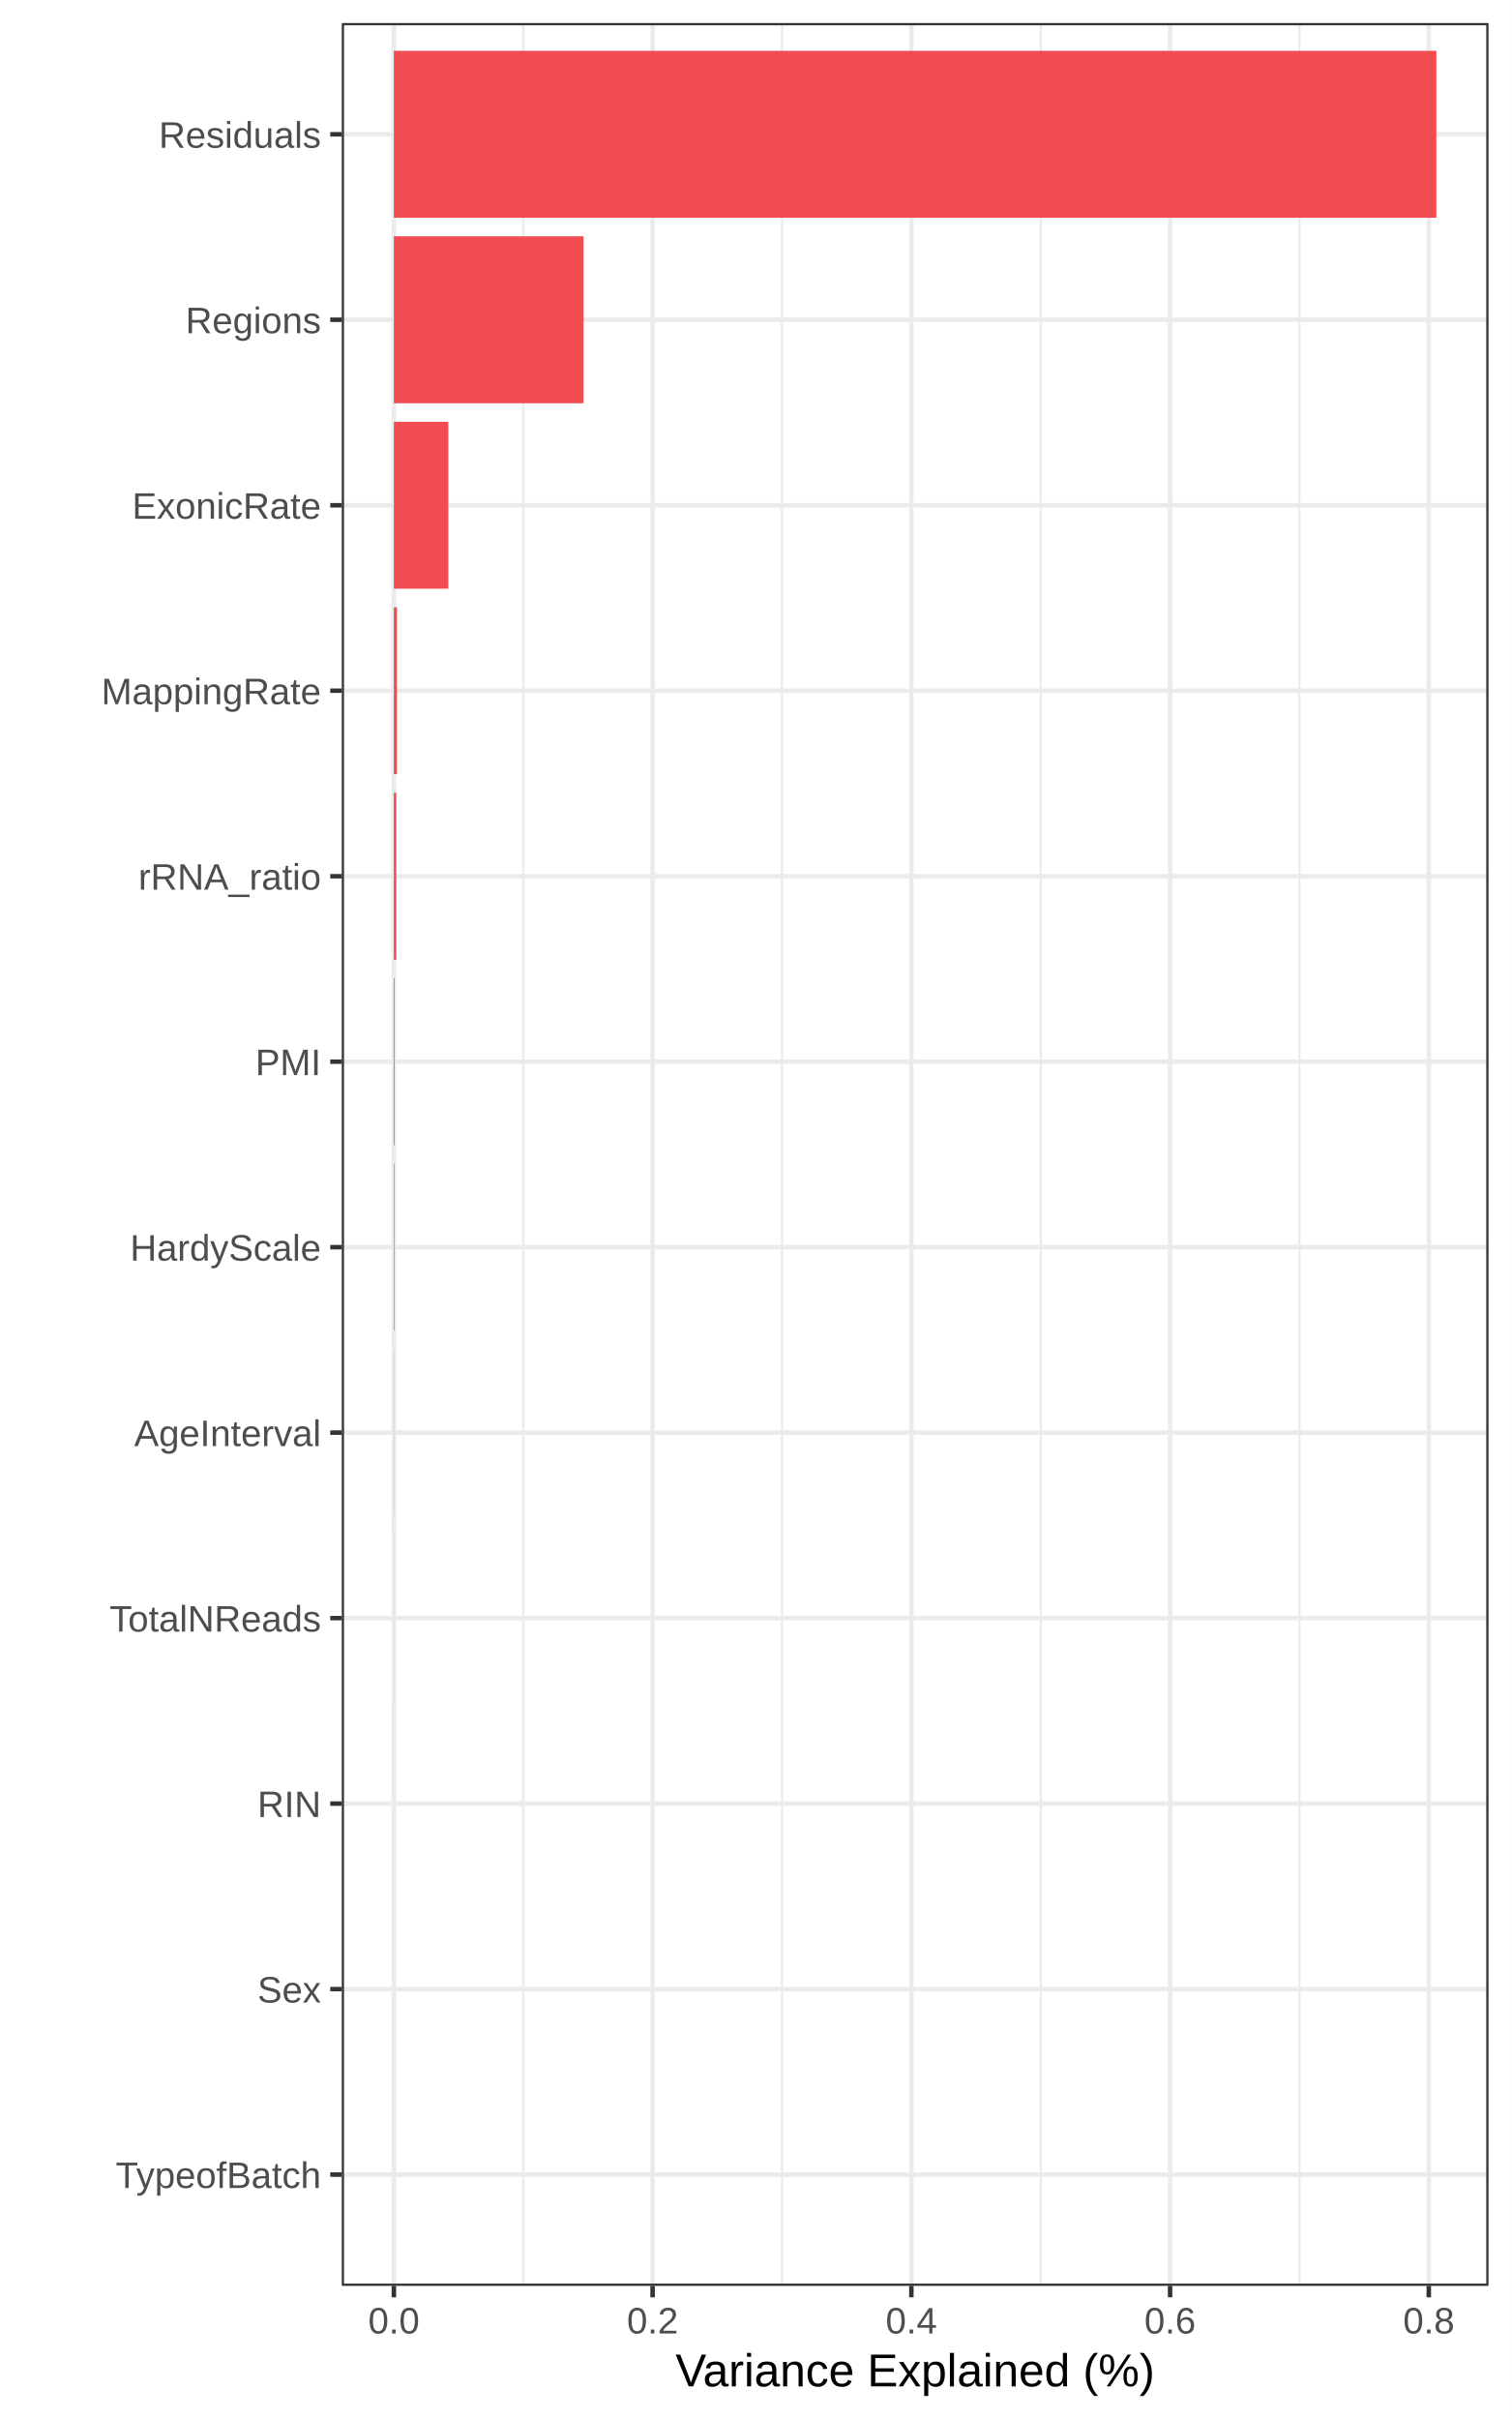
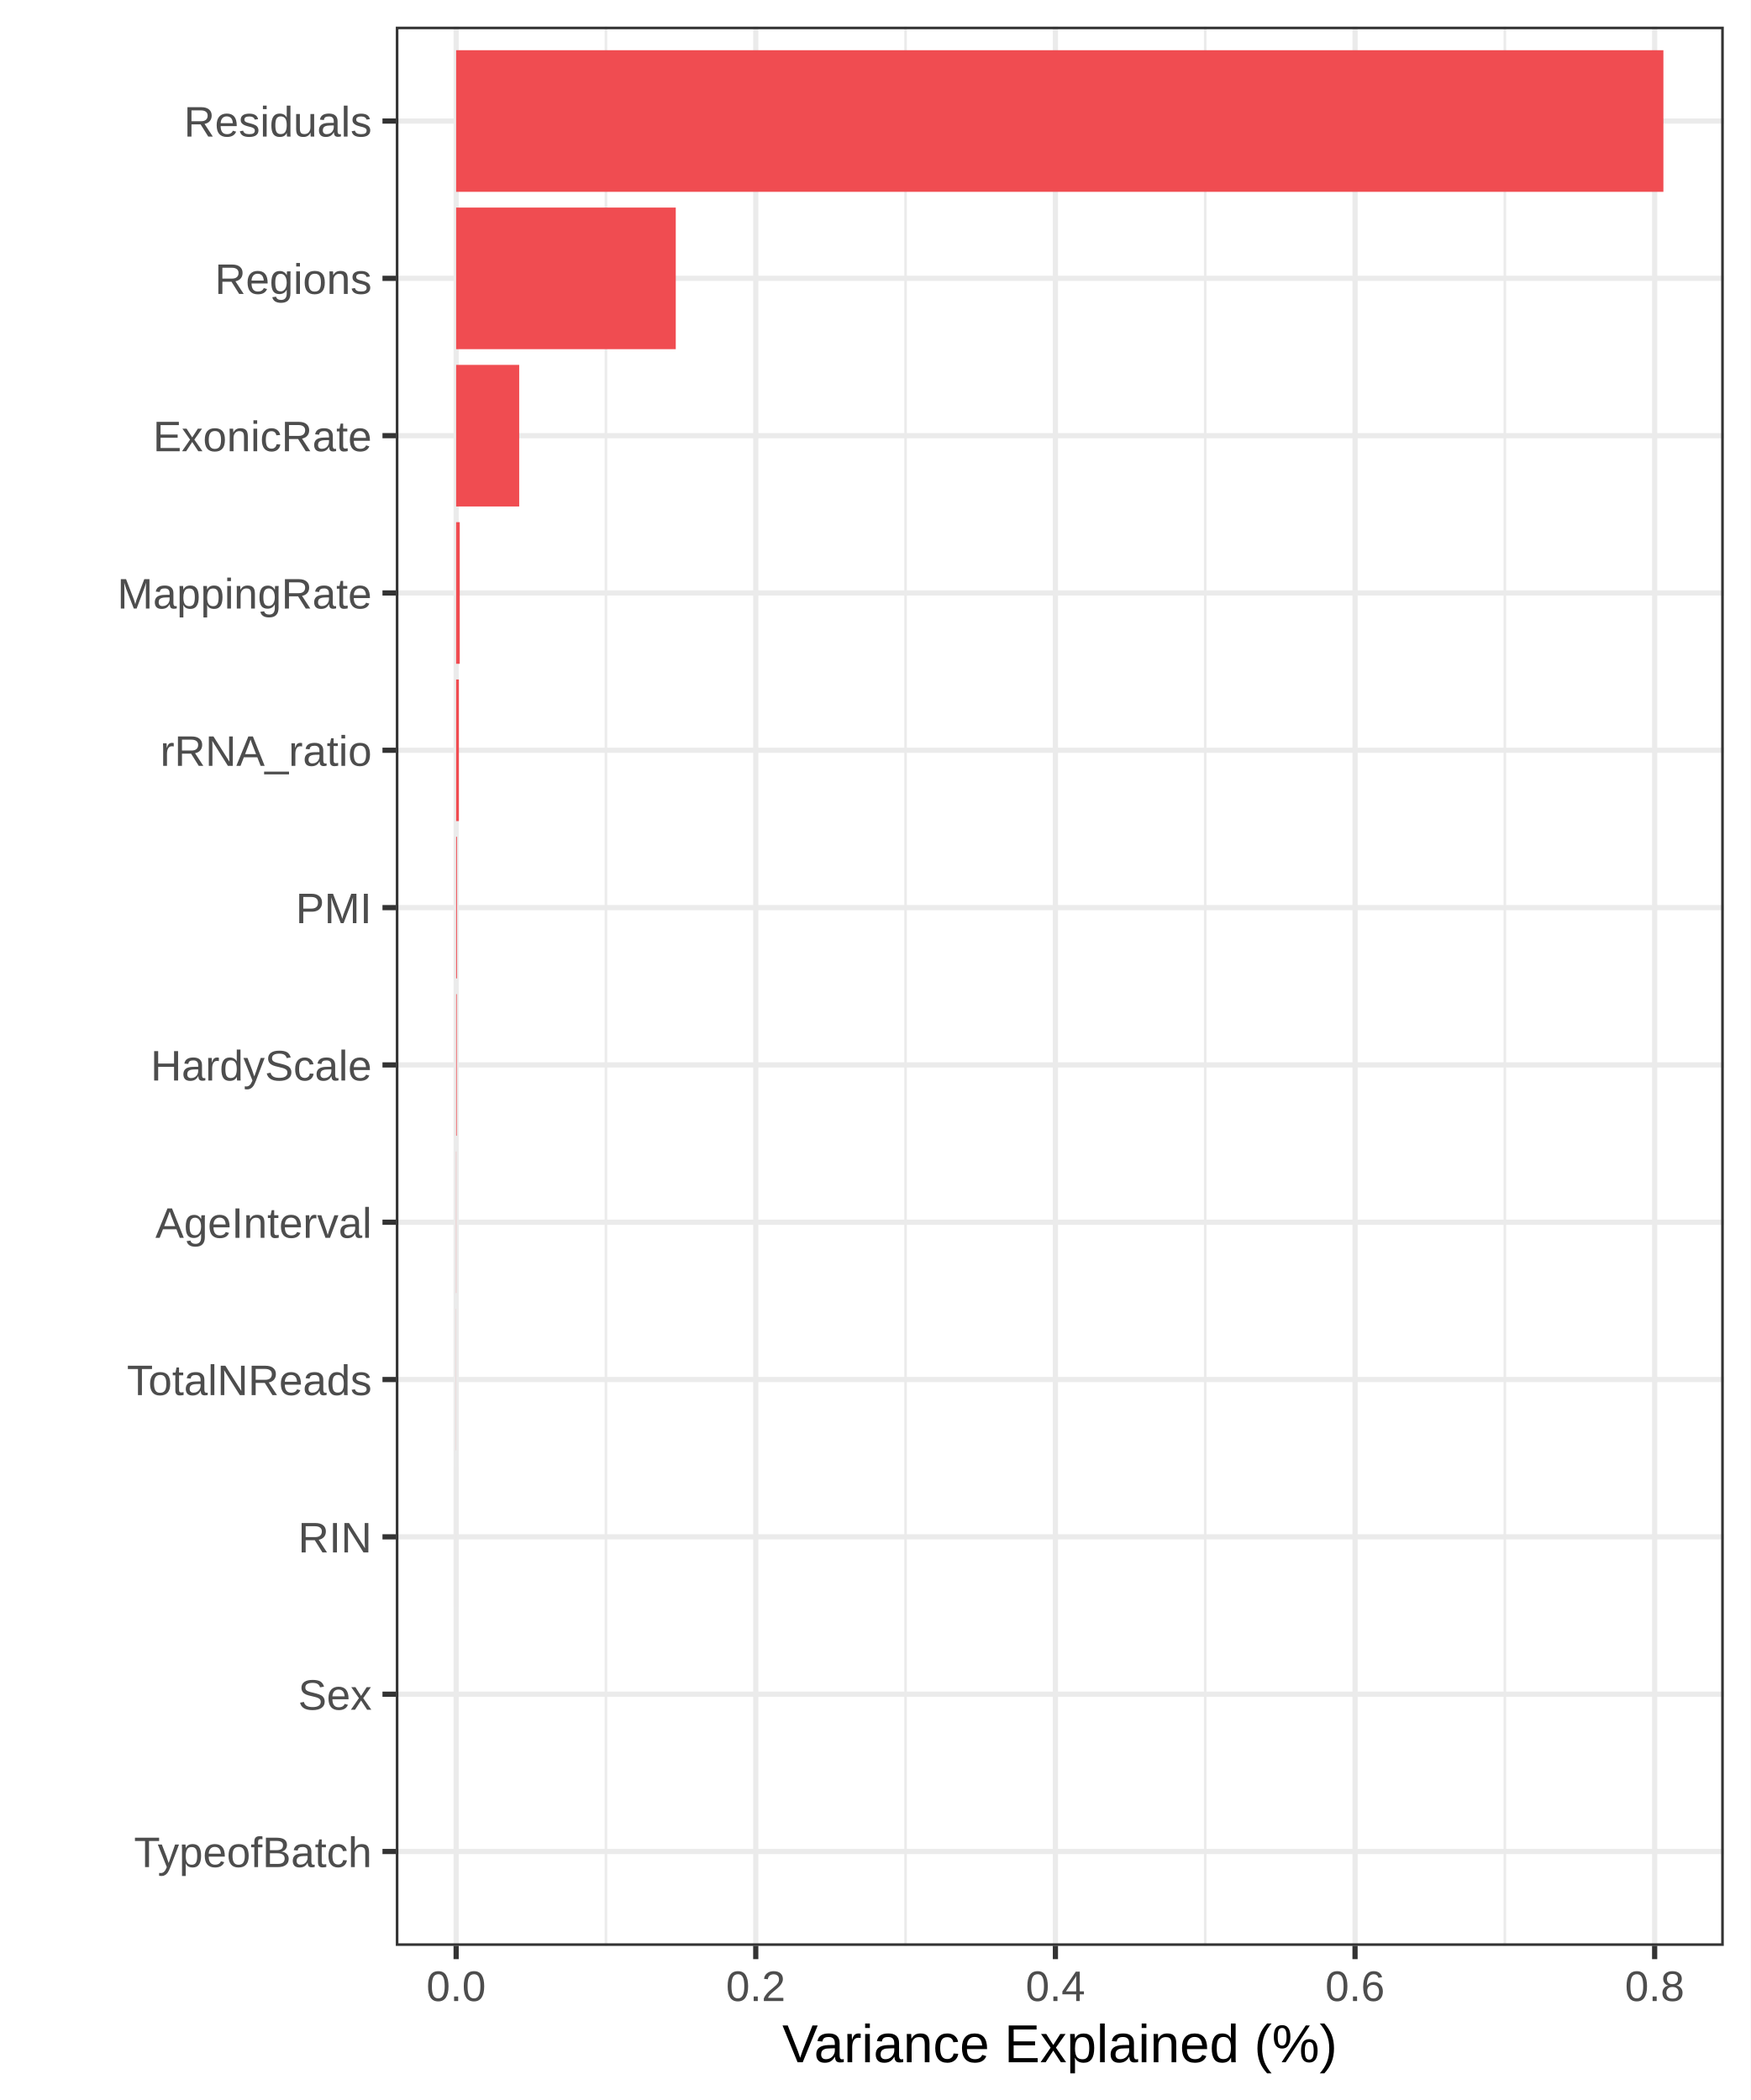
- <svg xmlns="http://www.w3.org/2000/svg" class="svglite" width="360.00pt" height="576.00pt" viewBox="0 0 360.00 576.00">
+ <svg xmlns="http://www.w3.org/2000/svg" class="svglite" width="360.00pt" height="432.00pt" viewBox="0 0 360.00 432.00">
  <defs>
    <style type="text/css">
    .svglite line, .svglite polyline, .svglite polygon, .svglite path, .svglite rect, .svglite circle {
      fill: none;
      stroke: #000000;
      stroke-linecap: round;
      stroke-linejoin: round;
      stroke-miterlimit: 10.00;
    }
    .svglite text {
      white-space: pre;
    }
  </style>
  </defs>
  <rect width="100%" height="100%" style="stroke: none; fill: #FFFFFF;" />
  <defs>
-     <clipPath id="cpMC4wMHwzNjAuMDB8MC4wMHw1NzYuMDA=">
-       <rect x="0.00" y="0.00" width="360.00" height="576.00" />
+     <clipPath id="cpMC4wMHwzNjAuMDB8MC4wMHw0MzIuMDA=">
+       <rect x="0.00" y="0.00" width="360.00" height="432.00" />
    </clipPath>
  </defs>
-   <g clip-path="url(#cpMC4wMHwzNjAuMDB8MC4wMHw1NzYuMDA=)">
-     <rect x="0" y="0.00" width="360.00" height="576.00" style="stroke-width: 1.07; stroke: #FFFFFF; fill: #FFFFFF;" />
+   <g clip-path="url(#cpMC4wMHwzNjAuMDB8MC4wMHw0MzIuMDA=)">
+     <rect x="0" y="0.00" width="360.00" height="432.00" style="stroke-width: 1.07; stroke: #FFFFFF; fill: #FFFFFF;" />
  </g>
  <defs>
-     <clipPath id="cpODEuNDB8MzU0LjUyfDUuNDh8NTQ0LjI5">
-       <rect x="81.40" y="5.48" width="273.12" height="538.82" />
+     <clipPath id="cpODEuNDB8MzU0LjUyfDUuNDh8NDAwLjI5">
+       <rect x="81.40" y="5.48" width="273.12" height="394.82" />
    </clipPath>
  </defs>
-   <g clip-path="url(#cpODEuNDB8MzU0LjUyfDUuNDh8NTQ0LjI5)">
-     <rect x="81.40" y="5.48" width="273.12" height="538.82" style="stroke-width: 1.07; stroke: none; fill: #FFFFFF;" />
-     <polyline points="124.62,544.29 124.62,5.48 " style="stroke-width: 0.53; stroke: #EBEBEB; stroke-linecap: butt;" />
-     <polyline points="186.24,544.29 186.24,5.48 " style="stroke-width: 0.53; stroke: #EBEBEB; stroke-linecap: butt;" />
-     <polyline points="247.87,544.29 247.87,5.48 " style="stroke-width: 0.53; stroke: #EBEBEB; stroke-linecap: butt;" />
-     <polyline points="309.49,544.29 309.49,5.48 " style="stroke-width: 0.53; stroke: #EBEBEB; stroke-linecap: butt;" />
-     <polyline points="81.40,517.80 354.52,517.80 " style="stroke-width: 1.07; stroke: #EBEBEB; stroke-linecap: butt;" />
-     <polyline points="81.40,473.63 354.52,473.63 " style="stroke-width: 1.07; stroke: #EBEBEB; stroke-linecap: butt;" />
-     <polyline points="81.40,429.47 354.52,429.47 " style="stroke-width: 1.07; stroke: #EBEBEB; stroke-linecap: butt;" />
-     <polyline points="81.40,385.30 354.52,385.30 " style="stroke-width: 1.07; stroke: #EBEBEB; stroke-linecap: butt;" />
-     <polyline points="81.40,341.13 354.52,341.13 " style="stroke-width: 1.07; stroke: #EBEBEB; stroke-linecap: butt;" />
-     <polyline points="81.40,296.97 354.52,296.97 " style="stroke-width: 1.07; stroke: #EBEBEB; stroke-linecap: butt;" />
-     <polyline points="81.40,252.80 354.52,252.80 " style="stroke-width: 1.07; stroke: #EBEBEB; stroke-linecap: butt;" />
-     <polyline points="81.40,208.64 354.52,208.64 " style="stroke-width: 1.07; stroke: #EBEBEB; stroke-linecap: butt;" />
-     <polyline points="81.40,164.47 354.52,164.47 " style="stroke-width: 1.07; stroke: #EBEBEB; stroke-linecap: butt;" />
-     <polyline points="81.40,120.31 354.52,120.31 " style="stroke-width: 1.07; stroke: #EBEBEB; stroke-linecap: butt;" />
-     <polyline points="81.40,76.14 354.52,76.14 " style="stroke-width: 1.07; stroke: #EBEBEB; stroke-linecap: butt;" />
-     <polyline points="81.40,31.98 354.52,31.98 " style="stroke-width: 1.07; stroke: #EBEBEB; stroke-linecap: butt;" />
-     <polyline points="93.81,544.29 93.81,5.48 " style="stroke-width: 1.07; stroke: #EBEBEB; stroke-linecap: butt;" />
-     <polyline points="155.43,544.29 155.43,5.48 " style="stroke-width: 1.07; stroke: #EBEBEB; stroke-linecap: butt;" />
-     <polyline points="217.06,544.29 217.06,5.48 " style="stroke-width: 1.07; stroke: #EBEBEB; stroke-linecap: butt;" />
-     <polyline points="278.68,544.29 278.68,5.48 " style="stroke-width: 1.07; stroke: #EBEBEB; stroke-linecap: butt;" />
-     <polyline points="340.30,544.29 340.30,5.48 " style="stroke-width: 1.07; stroke: #EBEBEB; stroke-linecap: butt;" />
-     <rect x="93.81" y="56.27" width="45.17" height="39.75" style="stroke-width: 1.07; stroke: none; stroke-linecap: butt; stroke-linejoin: miter; fill: #F04C51;" />
-     <rect x="93.81" y="188.77" width="0.57" height="39.75" style="stroke-width: 1.07; stroke: none; stroke-linecap: butt; stroke-linejoin: miter; fill: #F04C51;" />
-     <rect x="93.81" y="100.43" width="12.97" height="39.75" style="stroke-width: 1.07; stroke: none; stroke-linecap: butt; stroke-linejoin: miter; fill: #F04C51;" />
-     <rect x="93.81" y="497.92" width="0.00" height="39.75" style="stroke-width: 1.07; stroke: none; stroke-linecap: butt; stroke-linejoin: miter; fill: #F04C51;" />
-     <rect x="93.81" y="409.59" width="0.002" height="39.75" style="stroke-width: 1.07; stroke: none; stroke-linecap: butt; stroke-linejoin: miter; fill: #F04C51;" />
-     <rect x="93.81" y="321.26" width="0.034" height="39.75" style="stroke-width: 1.07; stroke: none; stroke-linecap: butt; stroke-linejoin: miter; fill: #F04C51;" />
-     <rect x="93.81" y="277.10" width="0.13" height="39.75" style="stroke-width: 1.07; stroke: none; stroke-linecap: butt; stroke-linejoin: miter; fill: #F04C51;" />
-     <rect x="93.81" y="144.60" width="0.74" height="39.75" style="stroke-width: 1.07; stroke: none; stroke-linecap: butt; stroke-linejoin: miter; fill: #F04C51;" />
-     <rect x="93.81" y="365.43" width="0.018" height="39.75" style="stroke-width: 1.07; stroke: none; stroke-linecap: butt; stroke-linejoin: miter; fill: #F04C51;" />
-     <rect x="93.81" y="232.93" width="0.17" height="39.75" style="stroke-width: 1.07; stroke: none; stroke-linecap: butt; stroke-linejoin: miter; fill: #F04C51;" />
-     <rect x="93.81" y="453.76" width="0.00" height="39.75" style="stroke-width: 1.07; stroke: none; stroke-linecap: butt; stroke-linejoin: miter; fill: #F04C51;" />
-     <rect x="93.81" y="12.10" width="248.29" height="39.75" style="stroke-width: 1.07; stroke: none; stroke-linecap: butt; stroke-linejoin: miter; fill: #F04C51;" />
-     <rect x="81.40" y="5.48" width="273.12" height="538.82" style="stroke-width: 1.07; stroke: #333333;" />
+   <g clip-path="url(#cpODEuNDB8MzU0LjUyfDUuNDh8NDAwLjI5)">
+     <rect x="81.40" y="5.48" width="273.12" height="394.82" style="stroke-width: 1.07; stroke: none; fill: #FFFFFF;" />
+     <polyline points="124.62,400.29 124.62,5.48 " style="stroke-width: 0.53; stroke: #EBEBEB; stroke-linecap: butt;" />
+     <polyline points="186.24,400.29 186.24,5.48 " style="stroke-width: 0.53; stroke: #EBEBEB; stroke-linecap: butt;" />
+     <polyline points="247.87,400.29 247.87,5.48 " style="stroke-width: 0.53; stroke: #EBEBEB; stroke-linecap: butt;" />
+     <polyline points="309.49,400.29 309.49,5.48 " style="stroke-width: 0.53; stroke: #EBEBEB; stroke-linecap: butt;" />
+     <polyline points="81.40,380.88 354.52,380.88 " style="stroke-width: 1.07; stroke: #EBEBEB; stroke-linecap: butt;" />
+     <polyline points="81.40,348.52 354.52,348.52 " style="stroke-width: 1.07; stroke: #EBEBEB; stroke-linecap: butt;" />
+     <polyline points="81.40,316.15 354.52,316.15 " style="stroke-width: 1.07; stroke: #EBEBEB; stroke-linecap: butt;" />
+     <polyline points="81.40,283.79 354.52,283.79 " style="stroke-width: 1.07; stroke: #EBEBEB; stroke-linecap: butt;" />
+     <polyline points="81.40,251.43 354.52,251.43 " style="stroke-width: 1.07; stroke: #EBEBEB; stroke-linecap: butt;" />
+     <polyline points="81.40,219.07 354.52,219.07 " style="stroke-width: 1.07; stroke: #EBEBEB; stroke-linecap: butt;" />
+     <polyline points="81.40,186.71 354.52,186.71 " style="stroke-width: 1.07; stroke: #EBEBEB; stroke-linecap: butt;" />
+     <polyline points="81.40,154.34 354.52,154.34 " style="stroke-width: 1.07; stroke: #EBEBEB; stroke-linecap: butt;" />
+     <polyline points="81.40,121.98 354.52,121.98 " style="stroke-width: 1.07; stroke: #EBEBEB; stroke-linecap: butt;" />
+     <polyline points="81.40,89.62 354.52,89.62 " style="stroke-width: 1.07; stroke: #EBEBEB; stroke-linecap: butt;" />
+     <polyline points="81.40,57.26 354.52,57.26 " style="stroke-width: 1.07; stroke: #EBEBEB; stroke-linecap: butt;" />
+     <polyline points="81.40,24.90 354.52,24.90 " style="stroke-width: 1.07; stroke: #EBEBEB; stroke-linecap: butt;" />
+     <polyline points="93.81,400.29 93.81,5.48 " style="stroke-width: 1.07; stroke: #EBEBEB; stroke-linecap: butt;" />
+     <polyline points="155.43,400.29 155.43,5.48 " style="stroke-width: 1.07; stroke: #EBEBEB; stroke-linecap: butt;" />
+     <polyline points="217.06,400.29 217.06,5.48 " style="stroke-width: 1.07; stroke: #EBEBEB; stroke-linecap: butt;" />
+     <polyline points="278.68,400.29 278.68,5.48 " style="stroke-width: 1.07; stroke: #EBEBEB; stroke-linecap: butt;" />
+     <polyline points="340.30,400.29 340.30,5.48 " style="stroke-width: 1.07; stroke: #EBEBEB; stroke-linecap: butt;" />
+     <rect x="93.81" y="42.70" width="45.17" height="29.13" style="stroke-width: 1.07; stroke: none; stroke-linecap: butt; stroke-linejoin: miter; fill: #F04C51;" />
+     <rect x="93.81" y="139.78" width="0.57" height="29.13" style="stroke-width: 1.07; stroke: none; stroke-linecap: butt; stroke-linejoin: miter; fill: #F04C51;" />
+     <rect x="93.81" y="75.06" width="12.97" height="29.13" style="stroke-width: 1.07; stroke: none; stroke-linecap: butt; stroke-linejoin: miter; fill: #F04C51;" />
+     <rect x="93.81" y="366.31" width="0.00" height="29.13" style="stroke-width: 1.07; stroke: none; stroke-linecap: butt; stroke-linejoin: miter; fill: #F04C51;" />
+     <rect x="93.81" y="301.59" width="0.002" height="29.13" style="stroke-width: 1.07; stroke: none; stroke-linecap: butt; stroke-linejoin: miter; fill: #F04C51;" />
+     <rect x="93.81" y="236.87" width="0.034" height="29.13" style="stroke-width: 1.07; stroke: none; stroke-linecap: butt; stroke-linejoin: miter; fill: #F04C51;" />
+     <rect x="93.81" y="204.51" width="0.13" height="29.13" style="stroke-width: 1.07; stroke: none; stroke-linecap: butt; stroke-linejoin: miter; fill: #F04C51;" />
+     <rect x="93.81" y="107.42" width="0.74" height="29.13" style="stroke-width: 1.07; stroke: none; stroke-linecap: butt; stroke-linejoin: miter; fill: #F04C51;" />
+     <rect x="93.81" y="269.23" width="0.018" height="29.13" style="stroke-width: 1.07; stroke: none; stroke-linecap: butt; stroke-linejoin: miter; fill: #F04C51;" />
+     <rect x="93.81" y="172.14" width="0.17" height="29.13" style="stroke-width: 1.07; stroke: none; stroke-linecap: butt; stroke-linejoin: miter; fill: #F04C51;" />
+     <rect x="93.81" y="333.95" width="0.00" height="29.13" style="stroke-width: 1.07; stroke: none; stroke-linecap: butt; stroke-linejoin: miter; fill: #F04C51;" />
+     <rect x="93.81" y="10.33" width="248.29" height="29.13" style="stroke-width: 1.07; stroke: none; stroke-linecap: butt; stroke-linejoin: miter; fill: #F04C51;" />
+     <rect x="81.40" y="5.48" width="273.12" height="394.82" style="stroke-width: 1.07; stroke: #333333;" />
  </g>
-   <g clip-path="url(#cpMC4wMHwzNjAuMDB8MC4wMHw1NzYuMDA=)">
-     <text x="76.47" y="521.00" text-anchor="end" style="font-size: 8.80px;fill: #4D4D4D; font-family: &quot;Arimo&quot;;" textLength="53.98px" lengthAdjust="spacingAndGlyphs">TypeofBatch</text>
-     <text x="76.47" y="476.84" text-anchor="end" style="font-size: 8.80px;fill: #4D4D4D; font-family: &quot;Arimo&quot;;" textLength="16.06px" lengthAdjust="spacingAndGlyphs">Sex</text>
-     <text x="76.47" y="432.67" text-anchor="end" style="font-size: 8.80px;fill: #4D4D4D; font-family: &quot;Arimo&quot;;" textLength="15.29px" lengthAdjust="spacingAndGlyphs">RIN</text>
-     <text x="76.47" y="388.51" text-anchor="end" style="font-size: 8.80px;fill: #4D4D4D; font-family: &quot;Arimo&quot;;" textLength="53.83px" lengthAdjust="spacingAndGlyphs">TotalNReads</text>
-     <text x="76.47" y="344.34" text-anchor="end" style="font-size: 8.80px;fill: #4D4D4D; font-family: &quot;Arimo&quot;;" textLength="50.71px" lengthAdjust="spacingAndGlyphs">AgeInterval</text>
-     <text x="76.47" y="300.18" text-anchor="end" style="font-size: 8.80px;fill: #4D4D4D; font-family: &quot;Arimo&quot;;" textLength="49.95px" lengthAdjust="spacingAndGlyphs">HardyScale</text>
-     <text x="76.47" y="256.01" text-anchor="end" style="font-size: 8.80px;fill: #4D4D4D; font-family: &quot;Arimo&quot;;" textLength="15.49px" lengthAdjust="spacingAndGlyphs">PMI</text>
-     <text x="76.47" y="211.85" text-anchor="end" style="font-size: 8.80px;fill: #4D4D4D; font-family: &quot;Arimo&quot;;" textLength="47.02px" lengthAdjust="spacingAndGlyphs">rRNA_ratio</text>
-     <text x="76.47" y="167.68" text-anchor="end" style="font-size: 8.80px;fill: #4D4D4D; font-family: &quot;Arimo&quot;;" textLength="57.94px" lengthAdjust="spacingAndGlyphs">MappingRate</text>
-     <text x="76.47" y="123.52" text-anchor="end" style="font-size: 8.80px;fill: #4D4D4D; font-family: &quot;Arimo&quot;;" textLength="48.91px" lengthAdjust="spacingAndGlyphs">ExonicRate</text>
-     <text x="76.47" y="79.35" text-anchor="end" style="font-size: 8.80px;fill: #4D4D4D; font-family: &quot;Arimo&quot;;" textLength="34.71px" lengthAdjust="spacingAndGlyphs">Regions</text>
-     <text x="76.47" y="35.19" text-anchor="end" style="font-size: 8.80px;fill: #4D4D4D; font-family: &quot;Arimo&quot;;" textLength="41.75px" lengthAdjust="spacingAndGlyphs">Residuals</text>
-     <polyline points="78.66,517.80 81.40,517.80 " style="stroke-width: 1.07; stroke: #333333; stroke-linecap: butt;" />
-     <polyline points="78.66,473.63 81.40,473.63 " style="stroke-width: 1.07; stroke: #333333; stroke-linecap: butt;" />
-     <polyline points="78.66,429.47 81.40,429.47 " style="stroke-width: 1.07; stroke: #333333; stroke-linecap: butt;" />
-     <polyline points="78.66,385.30 81.40,385.30 " style="stroke-width: 1.07; stroke: #333333; stroke-linecap: butt;" />
-     <polyline points="78.66,341.13 81.40,341.13 " style="stroke-width: 1.07; stroke: #333333; stroke-linecap: butt;" />
-     <polyline points="78.66,296.97 81.40,296.97 " style="stroke-width: 1.07; stroke: #333333; stroke-linecap: butt;" />
-     <polyline points="78.66,252.80 81.40,252.80 " style="stroke-width: 1.07; stroke: #333333; stroke-linecap: butt;" />
-     <polyline points="78.66,208.64 81.40,208.64 " style="stroke-width: 1.07; stroke: #333333; stroke-linecap: butt;" />
-     <polyline points="78.66,164.47 81.40,164.47 " style="stroke-width: 1.07; stroke: #333333; stroke-linecap: butt;" />
-     <polyline points="78.66,120.31 81.40,120.31 " style="stroke-width: 1.07; stroke: #333333; stroke-linecap: butt;" />
-     <polyline points="78.66,76.14 81.40,76.14 " style="stroke-width: 1.07; stroke: #333333; stroke-linecap: butt;" />
-     <polyline points="78.66,31.98 81.40,31.98 " style="stroke-width: 1.07; stroke: #333333; stroke-linecap: butt;" />
-     <polyline points="93.81,547.03 93.81,544.29 " style="stroke-width: 1.07; stroke: #333333; stroke-linecap: butt;" />
-     <polyline points="155.43,547.03 155.43,544.29 " style="stroke-width: 1.07; stroke: #333333; stroke-linecap: butt;" />
-     <polyline points="217.06,547.03 217.06,544.29 " style="stroke-width: 1.07; stroke: #333333; stroke-linecap: butt;" />
-     <polyline points="278.68,547.03 278.68,544.29 " style="stroke-width: 1.07; stroke: #333333; stroke-linecap: butt;" />
-     <polyline points="340.30,547.03 340.30,544.29 " style="stroke-width: 1.07; stroke: #333333; stroke-linecap: butt;" />
-     <text x="93.81" y="555.64" text-anchor="middle" style="font-size: 8.80px;fill: #4D4D4D; font-family: &quot;Arimo&quot;;" textLength="13.98px" lengthAdjust="spacingAndGlyphs">0.0</text>
-     <text x="155.43" y="555.64" text-anchor="middle" style="font-size: 8.80px;fill: #4D4D4D; font-family: &quot;Arimo&quot;;" textLength="13.98px" lengthAdjust="spacingAndGlyphs">0.2</text>
-     <text x="217.06" y="555.64" text-anchor="middle" style="font-size: 8.80px;fill: #4D4D4D; font-family: &quot;Arimo&quot;;" textLength="13.98px" lengthAdjust="spacingAndGlyphs">0.4</text>
-     <text x="278.68" y="555.64" text-anchor="middle" style="font-size: 8.80px;fill: #4D4D4D; font-family: &quot;Arimo&quot;;" textLength="13.98px" lengthAdjust="spacingAndGlyphs">0.6</text>
-     <text x="340.30" y="555.64" text-anchor="middle" style="font-size: 8.80px;fill: #4D4D4D; font-family: &quot;Arimo&quot;;" textLength="13.98px" lengthAdjust="spacingAndGlyphs">0.8</text>
-     <text x="217.96" y="568.23" text-anchor="middle" style="font-size: 11.00px; font-family: &quot;Arimo&quot;;" textLength="127.57px" lengthAdjust="spacingAndGlyphs">Variance Explained (%)</text>
+   <g clip-path="url(#cpMC4wMHwzNjAuMDB8MC4wMHw0MzIuMDA=)">
+     <text x="76.47" y="384.09" text-anchor="end" style="font-size: 8.80px;fill: #4D4D4D; font-family: &quot;Arimo&quot;;" textLength="53.98px" lengthAdjust="spacingAndGlyphs">TypeofBatch</text>
+     <text x="76.47" y="351.72" text-anchor="end" style="font-size: 8.80px;fill: #4D4D4D; font-family: &quot;Arimo&quot;;" textLength="16.06px" lengthAdjust="spacingAndGlyphs">Sex</text>
+     <text x="76.47" y="319.36" text-anchor="end" style="font-size: 8.80px;fill: #4D4D4D; font-family: &quot;Arimo&quot;;" textLength="15.29px" lengthAdjust="spacingAndGlyphs">RIN</text>
+     <text x="76.47" y="287.00" text-anchor="end" style="font-size: 8.80px;fill: #4D4D4D; font-family: &quot;Arimo&quot;;" textLength="53.83px" lengthAdjust="spacingAndGlyphs">TotalNReads</text>
+     <text x="76.47" y="254.64" text-anchor="end" style="font-size: 8.80px;fill: #4D4D4D; font-family: &quot;Arimo&quot;;" textLength="50.71px" lengthAdjust="spacingAndGlyphs">AgeInterval</text>
+     <text x="76.47" y="222.28" text-anchor="end" style="font-size: 8.80px;fill: #4D4D4D; font-family: &quot;Arimo&quot;;" textLength="49.95px" lengthAdjust="spacingAndGlyphs">HardyScale</text>
+     <text x="76.47" y="189.91" text-anchor="end" style="font-size: 8.80px;fill: #4D4D4D; font-family: &quot;Arimo&quot;;" textLength="15.49px" lengthAdjust="spacingAndGlyphs">PMI</text>
+     <text x="76.47" y="157.55" text-anchor="end" style="font-size: 8.80px;fill: #4D4D4D; font-family: &quot;Arimo&quot;;" textLength="47.02px" lengthAdjust="spacingAndGlyphs">rRNA_ratio</text>
+     <text x="76.47" y="125.19" text-anchor="end" style="font-size: 8.80px;fill: #4D4D4D; font-family: &quot;Arimo&quot;;" textLength="57.94px" lengthAdjust="spacingAndGlyphs">MappingRate</text>
+     <text x="76.47" y="92.83" text-anchor="end" style="font-size: 8.80px;fill: #4D4D4D; font-family: &quot;Arimo&quot;;" textLength="48.91px" lengthAdjust="spacingAndGlyphs">ExonicRate</text>
+     <text x="76.47" y="60.47" text-anchor="end" style="font-size: 8.80px;fill: #4D4D4D; font-family: &quot;Arimo&quot;;" textLength="34.71px" lengthAdjust="spacingAndGlyphs">Regions</text>
+     <text x="76.47" y="28.10" text-anchor="end" style="font-size: 8.80px;fill: #4D4D4D; font-family: &quot;Arimo&quot;;" textLength="41.75px" lengthAdjust="spacingAndGlyphs">Residuals</text>
+     <polyline points="78.66,380.88 81.40,380.88 " style="stroke-width: 1.07; stroke: #333333; stroke-linecap: butt;" />
+     <polyline points="78.66,348.52 81.40,348.52 " style="stroke-width: 1.07; stroke: #333333; stroke-linecap: butt;" />
+     <polyline points="78.66,316.15 81.40,316.15 " style="stroke-width: 1.07; stroke: #333333; stroke-linecap: butt;" />
+     <polyline points="78.66,283.79 81.40,283.79 " style="stroke-width: 1.07; stroke: #333333; stroke-linecap: butt;" />
+     <polyline points="78.66,251.43 81.40,251.43 " style="stroke-width: 1.07; stroke: #333333; stroke-linecap: butt;" />
+     <polyline points="78.66,219.07 81.40,219.07 " style="stroke-width: 1.07; stroke: #333333; stroke-linecap: butt;" />
+     <polyline points="78.66,186.71 81.40,186.71 " style="stroke-width: 1.07; stroke: #333333; stroke-linecap: butt;" />
+     <polyline points="78.66,154.34 81.40,154.34 " style="stroke-width: 1.07; stroke: #333333; stroke-linecap: butt;" />
+     <polyline points="78.66,121.98 81.40,121.98 " style="stroke-width: 1.07; stroke: #333333; stroke-linecap: butt;" />
+     <polyline points="78.66,89.62 81.40,89.62 " style="stroke-width: 1.07; stroke: #333333; stroke-linecap: butt;" />
+     <polyline points="78.66,57.26 81.40,57.26 " style="stroke-width: 1.07; stroke: #333333; stroke-linecap: butt;" />
+     <polyline points="78.66,24.90 81.40,24.90 " style="stroke-width: 1.07; stroke: #333333; stroke-linecap: butt;" />
+     <polyline points="93.81,403.03 93.81,400.29 " style="stroke-width: 1.07; stroke: #333333; stroke-linecap: butt;" />
+     <polyline points="155.43,403.03 155.43,400.29 " style="stroke-width: 1.07; stroke: #333333; stroke-linecap: butt;" />
+     <polyline points="217.06,403.03 217.06,400.29 " style="stroke-width: 1.07; stroke: #333333; stroke-linecap: butt;" />
+     <polyline points="278.68,403.03 278.68,400.29 " style="stroke-width: 1.07; stroke: #333333; stroke-linecap: butt;" />
+     <polyline points="340.30,403.03 340.30,400.29 " style="stroke-width: 1.07; stroke: #333333; stroke-linecap: butt;" />
+     <text x="93.81" y="411.64" text-anchor="middle" style="font-size: 8.80px;fill: #4D4D4D; font-family: &quot;Arimo&quot;;" textLength="13.98px" lengthAdjust="spacingAndGlyphs">0.0</text>
+     <text x="155.43" y="411.64" text-anchor="middle" style="font-size: 8.80px;fill: #4D4D4D; font-family: &quot;Arimo&quot;;" textLength="13.98px" lengthAdjust="spacingAndGlyphs">0.2</text>
+     <text x="217.06" y="411.64" text-anchor="middle" style="font-size: 8.80px;fill: #4D4D4D; font-family: &quot;Arimo&quot;;" textLength="13.98px" lengthAdjust="spacingAndGlyphs">0.4</text>
+     <text x="278.68" y="411.64" text-anchor="middle" style="font-size: 8.80px;fill: #4D4D4D; font-family: &quot;Arimo&quot;;" textLength="13.98px" lengthAdjust="spacingAndGlyphs">0.6</text>
+     <text x="340.30" y="411.64" text-anchor="middle" style="font-size: 8.80px;fill: #4D4D4D; font-family: &quot;Arimo&quot;;" textLength="13.98px" lengthAdjust="spacingAndGlyphs">0.8</text>
+     <text x="217.96" y="424.23" text-anchor="middle" style="font-size: 11.00px; font-family: &quot;Arimo&quot;;" textLength="127.57px" lengthAdjust="spacingAndGlyphs">Variance Explained (%)</text>
  </g>
</svg>
